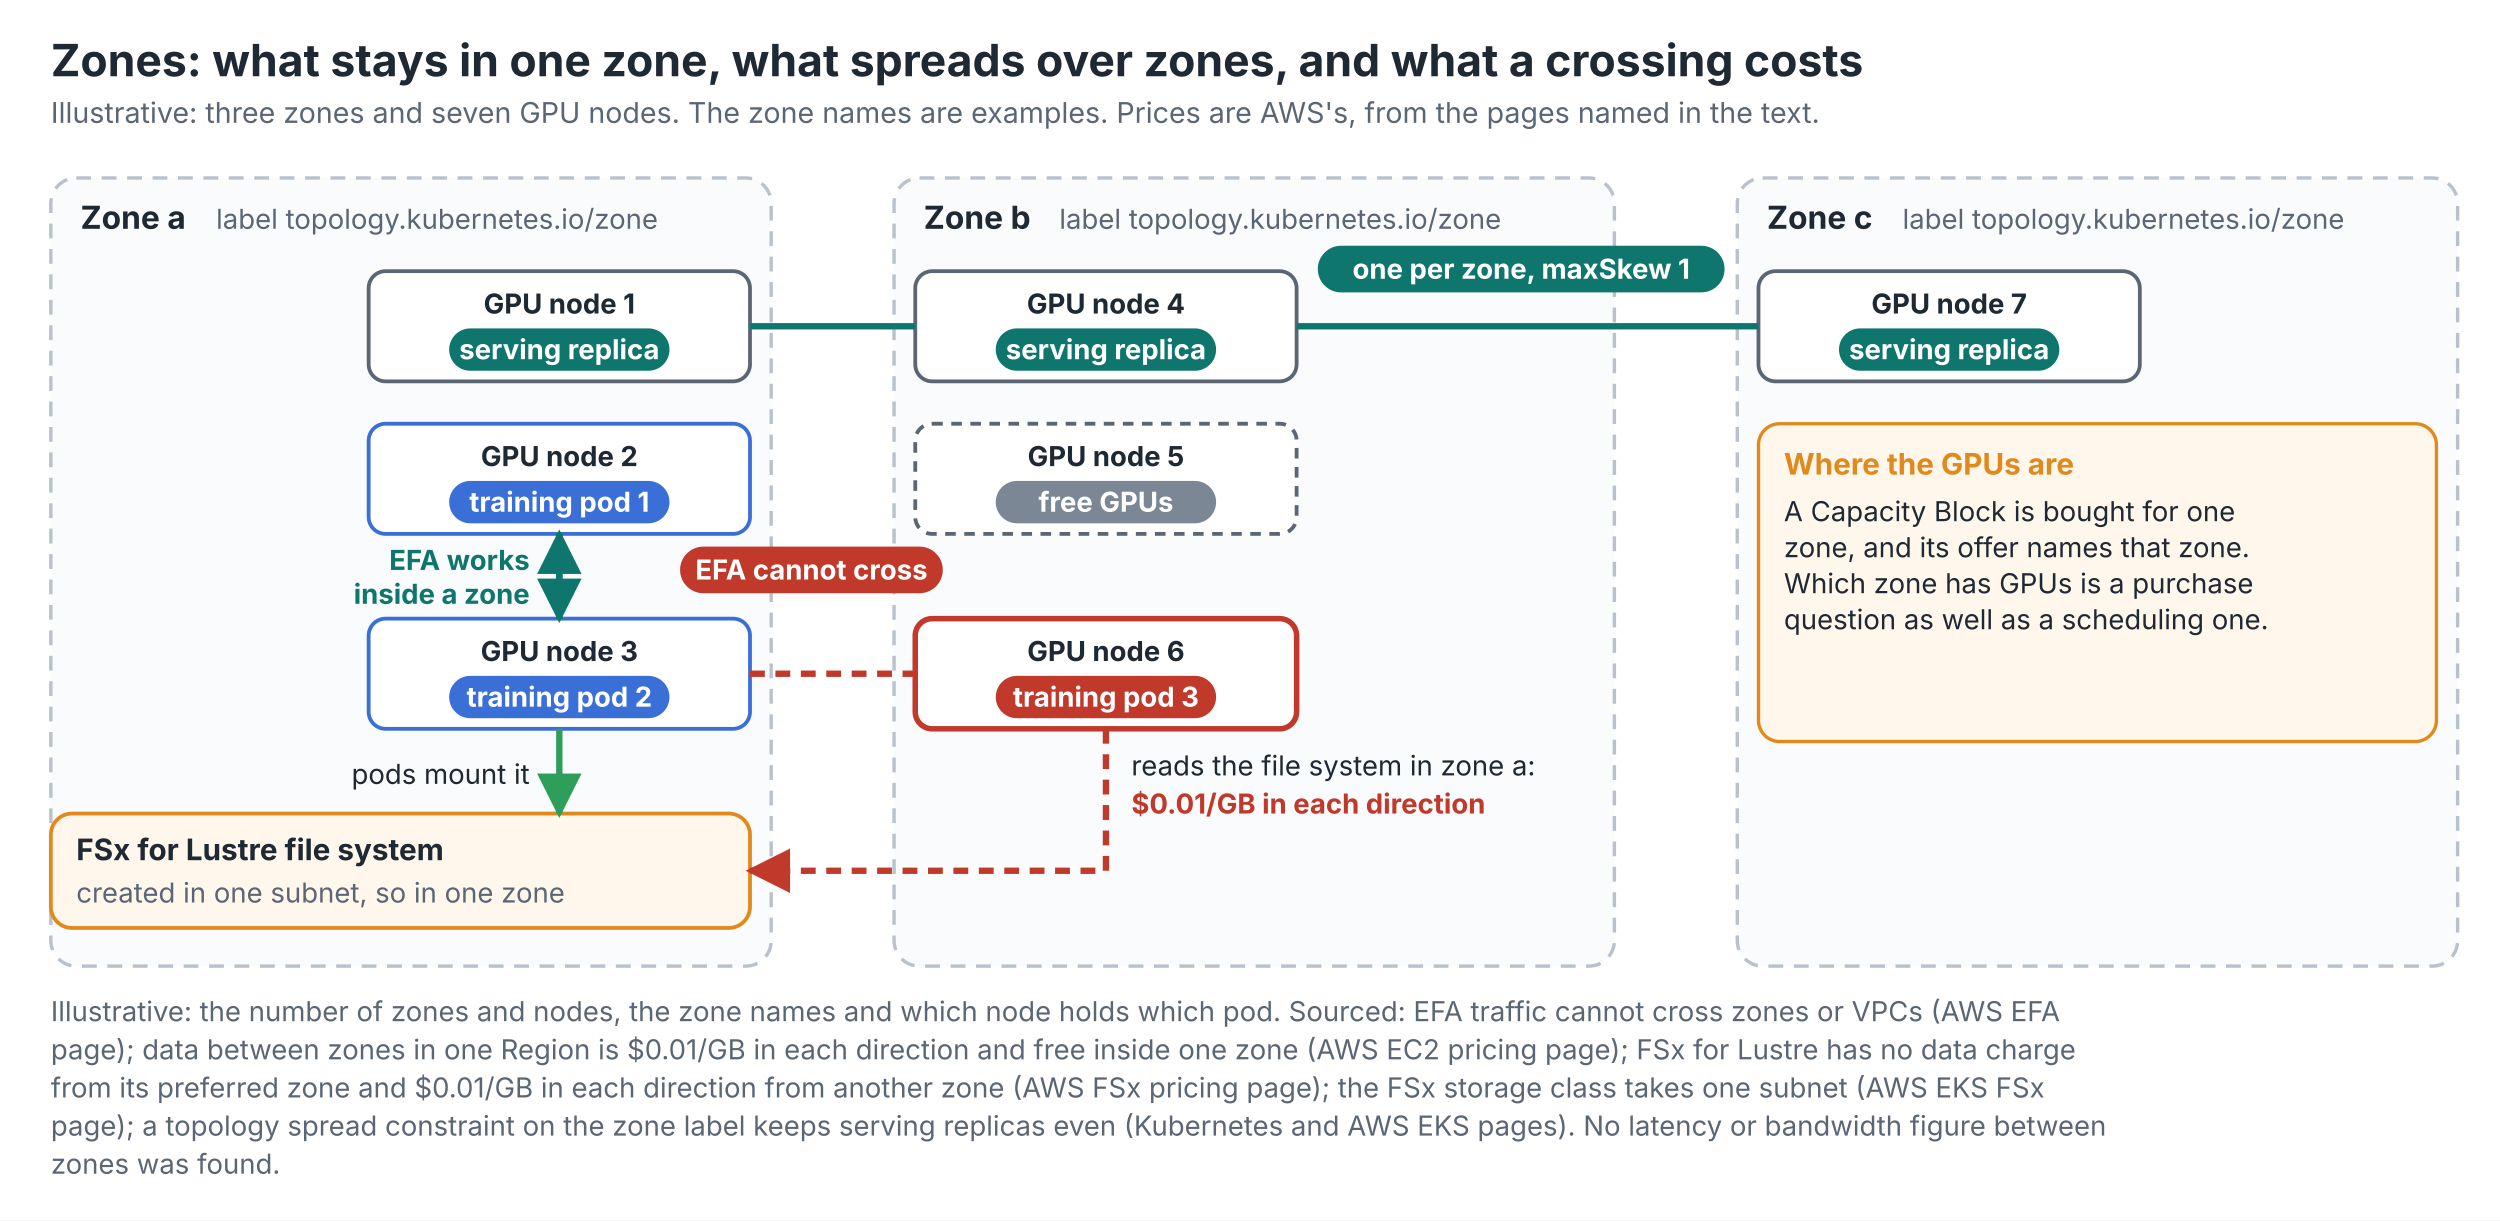
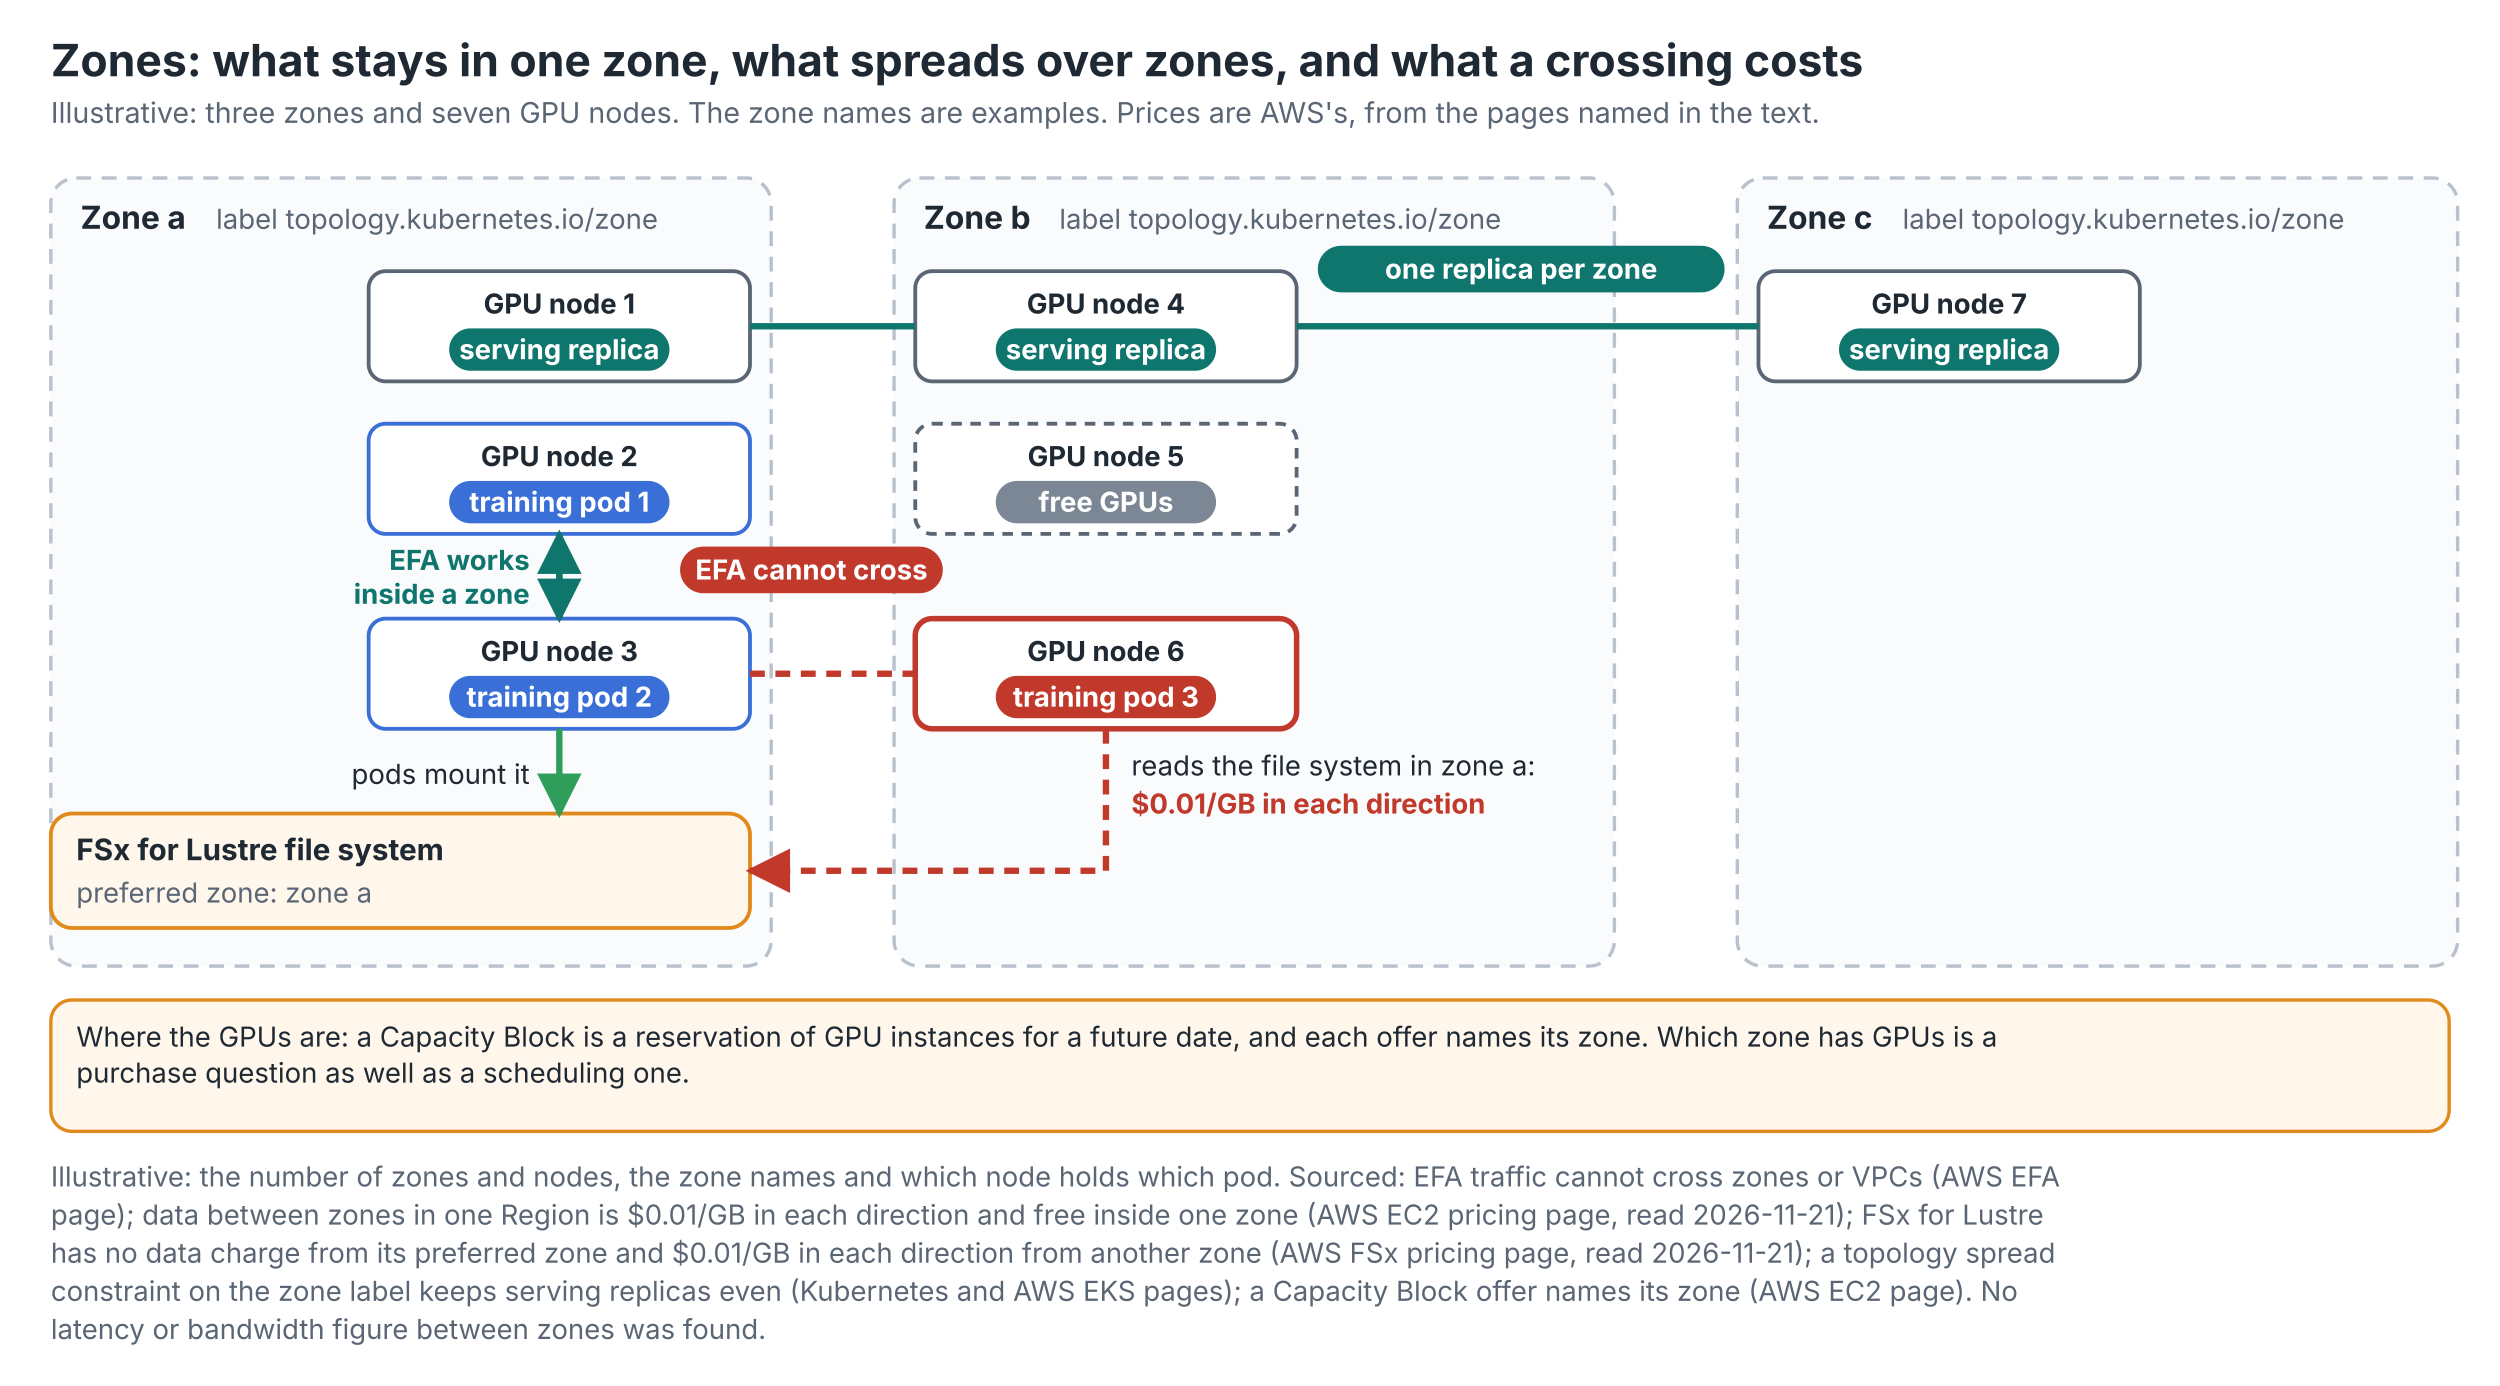
- <svg xmlns="http://www.w3.org/2000/svg" viewBox="0 0 1180 576" width="1180" height="576" style="color-scheme: light">
+ <svg xmlns="http://www.w3.org/2000/svg" viewBox="0 0 1180 654" width="1180" height="654" style="color-scheme: light">
  <rect width="100%" height="100%" fill="#ffffff" />
  <defs>
    <marker id="ar" viewBox="0 0 10 10" refX="9" refY="5" markerWidth="7" markerHeight="7" orient="auto-start-reverse">
      <path d="M0,0 L10,5 L0,10 z" fill="#5b6675" />
    </marker>
    <marker id="arB" viewBox="0 0 10 10" refX="9" refY="5" markerWidth="7" markerHeight="7" orient="auto-start-reverse">
      <path d="M0,0 L10,5 L0,10 z" fill="#3b6fd8" />
    </marker>
    <marker id="arP" viewBox="0 0 10 10" refX="9" refY="5" markerWidth="7" markerHeight="7" orient="auto-start-reverse">
      <path d="M0,0 L10,5 L0,10 z" fill="#7a4fc4" />
    </marker>
    <marker id="arT" viewBox="0 0 10 10" refX="9" refY="5" markerWidth="7" markerHeight="7" orient="auto-start-reverse">
      <path d="M0,0 L10,5 L0,10 z" fill="#0f766e" />
    </marker>
    <marker id="arG" viewBox="0 0 10 10" refX="9" refY="5" markerWidth="7" markerHeight="7" orient="auto-start-reverse">
      <path d="M0,0 L10,5 L0,10 z" fill="#2f9e5b" />
    </marker>
    <marker id="arO" viewBox="0 0 10 10" refX="9" refY="5" markerWidth="7" markerHeight="7" orient="auto-start-reverse">
      <path d="M0,0 L10,5 L0,10 z" fill="#e08a1e" />
    </marker>
    <marker id="arR" viewBox="0 0 10 10" refX="9" refY="5" markerWidth="7" markerHeight="7" orient="auto-start-reverse">
      <path d="M0,0 L10,5 L0,10 z" fill="#c0392b" />
    </marker>
  </defs>
  <text x="24" y="36" font-family="Inter, Segoe UI, Helvetica, Arial, sans-serif" font-size="21" font-weight="700" fill="#1f2933" text-anchor="start">Zones: what stays in one zone, what spreads over zones, and what a crossing costs</text>
  <text x="24" y="58" font-family="Inter, Segoe UI, Helvetica, Arial, sans-serif" font-size="13.5" font-weight="400" fill="#5b6675" text-anchor="start">Illustrative: three zones and seven GPU nodes. The zone names are examples. Prices are AWS's, from the pages named in the text.</text>
  <rect x="24" y="84" width="340" height="372" rx="12" fill="#fafbfc" stroke="#b8c1cc" stroke-width="1.6" stroke-dasharray="7 5" />
  <text x="38" y="108" font-family="Inter, Segoe UI, Helvetica, Arial, sans-serif" font-size="15" font-weight="700" fill="#1f2933" text-anchor="start">Zone a</text>
  <text x="102" y="108" font-family="Inter, Segoe UI, Helvetica, Arial, sans-serif" font-size="13" font-weight="400" fill="#5b6675" text-anchor="start">label topology.kubernetes.io/zone</text>
  <rect x="422" y="84" width="340" height="372" rx="12" fill="#fafbfc" stroke="#b8c1cc" stroke-width="1.6" stroke-dasharray="7 5" />
  <text x="436" y="108" font-family="Inter, Segoe UI, Helvetica, Arial, sans-serif" font-size="15" font-weight="700" fill="#1f2933" text-anchor="start">Zone b</text>
  <text x="500" y="108" font-family="Inter, Segoe UI, Helvetica, Arial, sans-serif" font-size="13" font-weight="400" fill="#5b6675" text-anchor="start">label topology.kubernetes.io/zone</text>
  <rect x="820" y="84" width="340" height="372" rx="12" fill="#fafbfc" stroke="#b8c1cc" stroke-width="1.6" stroke-dasharray="7 5" />
  <text x="834" y="108" font-family="Inter, Segoe UI, Helvetica, Arial, sans-serif" font-size="15" font-weight="700" fill="#1f2933" text-anchor="start">Zone c</text>
  <text x="898" y="108" font-family="Inter, Segoe UI, Helvetica, Arial, sans-serif" font-size="13" font-weight="400" fill="#5b6675" text-anchor="start">label topology.kubernetes.io/zone</text>
  <rect x="174" y="128" width="180" height="52" rx="8" fill="#ffffff" stroke="#5b6675" stroke-width="1.8" />
  <text x="264.0" y="148" font-family="Inter, Segoe UI, Helvetica, Arial, sans-serif" font-size="13" font-weight="700" fill="#1f2933" text-anchor="middle">GPU node 1</text>
  <rect x="212.0" y="155" width="104" height="20" rx="10.0" fill="#0f766e" stroke="#0f766e" stroke-width="0" />
  <text x="264.0" y="169.55" font-family="Inter, Segoe UI, Helvetica, Arial, sans-serif" font-size="13" font-weight="700" fill="#ffffff" text-anchor="middle">serving replica</text>
  <rect x="174" y="200" width="180" height="52" rx="8" fill="#ffffff" stroke="#3b6fd8" stroke-width="1.8" />
  <text x="264.0" y="220" font-family="Inter, Segoe UI, Helvetica, Arial, sans-serif" font-size="13" font-weight="700" fill="#1f2933" text-anchor="middle">GPU node 2</text>
  <rect x="212.0" y="227" width="104" height="20" rx="10.0" fill="#3b6fd8" stroke="#3b6fd8" stroke-width="0" />
  <text x="264.0" y="241.55" font-family="Inter, Segoe UI, Helvetica, Arial, sans-serif" font-size="13" font-weight="700" fill="#ffffff" text-anchor="middle">training pod 1</text>
  <rect x="174" y="292" width="180" height="52" rx="8" fill="#ffffff" stroke="#3b6fd8" stroke-width="1.8" />
  <text x="264.0" y="312" font-family="Inter, Segoe UI, Helvetica, Arial, sans-serif" font-size="13" font-weight="700" fill="#1f2933" text-anchor="middle">GPU node 3</text>
  <rect x="212.0" y="319" width="104" height="20" rx="10.0" fill="#3b6fd8" stroke="#3b6fd8" stroke-width="0" />
  <text x="264.0" y="333.55" font-family="Inter, Segoe UI, Helvetica, Arial, sans-serif" font-size="13" font-weight="700" fill="#ffffff" text-anchor="middle">training pod 2</text>
  <rect x="432" y="128" width="180" height="52" rx="8" fill="#ffffff" stroke="#5b6675" stroke-width="1.8" />
  <text x="522.0" y="148" font-family="Inter, Segoe UI, Helvetica, Arial, sans-serif" font-size="13" font-weight="700" fill="#1f2933" text-anchor="middle">GPU node 4</text>
  <rect x="470.0" y="155" width="104" height="20" rx="10.0" fill="#0f766e" stroke="#0f766e" stroke-width="0" />
  <text x="522.0" y="169.55" font-family="Inter, Segoe UI, Helvetica, Arial, sans-serif" font-size="13" font-weight="700" fill="#ffffff" text-anchor="middle">serving replica</text>
  <rect x="432" y="200" width="180" height="52" rx="8" fill="#ffffff" stroke="#5b6675" stroke-width="1.8" stroke-dasharray="5 4" />
  <text x="522.0" y="220" font-family="Inter, Segoe UI, Helvetica, Arial, sans-serif" font-size="13" font-weight="700" fill="#1f2933" text-anchor="middle">GPU node 5</text>
  <rect x="470.0" y="227" width="104" height="20" rx="10.0" fill="#7b8794" stroke="#7b8794" stroke-width="0" />
  <text x="522.0" y="241.55" font-family="Inter, Segoe UI, Helvetica, Arial, sans-serif" font-size="13" font-weight="700" fill="#ffffff" text-anchor="middle">free GPUs</text>
  <rect x="432" y="292" width="180" height="52" rx="8" fill="#ffffff" stroke="#c0392b" stroke-width="2.6" />
  <text x="522.0" y="312" font-family="Inter, Segoe UI, Helvetica, Arial, sans-serif" font-size="13" font-weight="700" fill="#1f2933" text-anchor="middle">GPU node 6</text>
  <rect x="470.0" y="319" width="104" height="20" rx="10.0" fill="#c0392b" stroke="#c0392b" stroke-width="0" />
  <text x="522.0" y="333.55" font-family="Inter, Segoe UI, Helvetica, Arial, sans-serif" font-size="13" font-weight="700" fill="#ffffff" text-anchor="middle">training pod 3</text>
  <rect x="830" y="128" width="180" height="52" rx="8" fill="#ffffff" stroke="#5b6675" stroke-width="1.8" />
  <text x="920.0" y="148" font-family="Inter, Segoe UI, Helvetica, Arial, sans-serif" font-size="13" font-weight="700" fill="#1f2933" text-anchor="middle">GPU node 7</text>
  <rect x="868.0" y="155" width="104" height="20" rx="10.0" fill="#0f766e" stroke="#0f766e" stroke-width="0" />
  <text x="920.0" y="169.55" font-family="Inter, Segoe UI, Helvetica, Arial, sans-serif" font-size="13" font-weight="700" fill="#ffffff" text-anchor="middle">serving replica</text>
  <rect x="24" y="384" width="330" height="54" rx="10" fill="#fff7ec" stroke="#e08a1e" stroke-width="1.8" />
  <text x="36" y="406" font-family="Inter, Segoe UI, Helvetica, Arial, sans-serif" font-size="14" font-weight="700" fill="#1f2933" text-anchor="start">FSx for Lustre file system</text>
-   <text x="36" y="426" font-family="Inter, Segoe UI, Helvetica, Arial, sans-serif" font-size="13" font-weight="400" fill="#5b6675" text-anchor="start">created in one subnet, so in one zone</text>
+   <text x="36" y="426" font-family="Inter, Segoe UI, Helvetica, Arial, sans-serif" font-size="13" font-weight="400" fill="#5b6675" text-anchor="start">preferred zone: zone a</text>
  <path d="M264.0,252 L264.0,292" stroke="#0f766e" stroke-width="3" fill="none" marker-end="url(#arT)" />
  <path d="M264.0,292 L264.0,252" stroke="#0f766e" stroke-width="3" fill="none" marker-end="url(#arT)" />
  <text x="250.0" y="269" font-family="Inter, Segoe UI, Helvetica, Arial, sans-serif" font-size="13" font-weight="700" fill="#0f766e" text-anchor="end">EFA works</text>
  <text x="250.0" y="285" font-family="Inter, Segoe UI, Helvetica, Arial, sans-serif" font-size="13" font-weight="700" fill="#0f766e" text-anchor="end">inside a zone</text>
  <path d="M264.0,344 L264.0,384" stroke="#2f9e5b" stroke-width="3" fill="none" marker-end="url(#arG)" />
  <text x="250.0" y="370" font-family="Inter, Segoe UI, Helvetica, Arial, sans-serif" font-size="13" font-weight="400" fill="#1f2933" text-anchor="end">pods mount it</text>
  <path d="M354,318.0 L432,318.0" stroke="#c0392b" stroke-width="3" fill="none" stroke-dasharray="7 5" />
  <rect x="321.0" y="258" width="124" height="22" rx="11.0" fill="#c0392b" stroke="#c0392b" stroke-width="0" />
  <text x="383.0" y="273.55" font-family="Inter, Segoe UI, Helvetica, Arial, sans-serif" font-size="13" font-weight="700" fill="#ffffff" text-anchor="middle">EFA cannot cross</text>
  <path d="M522.0,344 L522.0,411 L354,411" stroke="#c0392b" stroke-width="3" fill="none" stroke-dasharray="7 5" marker-end="url(#arR)" stroke-linejoin="round" />
  <text x="534.0" y="366" font-family="Inter, Segoe UI, Helvetica, Arial, sans-serif" font-size="13" font-weight="400" fill="#1f2933" text-anchor="start">reads the file system in zone a:</text>
  <text x="534.0" y="384" font-family="Inter, Segoe UI, Helvetica, Arial, sans-serif" font-size="13" font-weight="700" fill="#c0392b" text-anchor="start">$0.01/GB in each direction</text>
  <path d="M354,154.0 L432,154.0" stroke="#0f766e" stroke-width="3" fill="none" />
  <path d="M612,154.0 L830,154.0" stroke="#0f766e" stroke-width="3" fill="none" />
  <rect x="622" y="116.0" width="192" height="22" rx="11.0" fill="#0f766e" stroke="#0f766e" stroke-width="0" />
-   <text x="718.0" y="131.55" font-family="Inter, Segoe UI, Helvetica, Arial, sans-serif" font-size="13" font-weight="700" fill="#ffffff" text-anchor="middle">one per zone, maxSkew 1</text>
-   <rect x="830" y="200" width="320" height="150" rx="10" fill="#fff7ec" stroke="#e08a1e" stroke-width="1.6" />
-   <text x="842" y="224" font-family="Inter, Segoe UI, Helvetica, Arial, sans-serif" font-size="14" font-weight="700" fill="#e08a1e" text-anchor="start">Where the GPUs are</text>
-   <text x="842" y="246" font-family="Inter, Segoe UI, Helvetica, Arial, sans-serif" font-size="13" font-weight="400" fill="#1f2933" text-anchor="start">A Capacity Block is bought for one</text>
-   <text x="842" y="263" font-family="Inter, Segoe UI, Helvetica, Arial, sans-serif" font-size="13" font-weight="400" fill="#1f2933" text-anchor="start">zone, and its offer names that zone.</text>
-   <text x="842" y="280" font-family="Inter, Segoe UI, Helvetica, Arial, sans-serif" font-size="13" font-weight="400" fill="#1f2933" text-anchor="start">Which zone has GPUs is a purchase</text>
-   <text x="842" y="297" font-family="Inter, Segoe UI, Helvetica, Arial, sans-serif" font-size="13" font-weight="400" fill="#1f2933" text-anchor="start">question as well as a scheduling one.</text>
-   <text x="24" y="482" font-family="Inter, Segoe UI, Helvetica, Arial, sans-serif" font-size="13" font-weight="400" fill="#5b6675" text-anchor="start">Illustrative: the number of zones and nodes, the zone names and which node holds which pod. Sourced: EFA traffic cannot cross zones or VPCs (AWS EFA</text>
-   <text x="24" y="500" font-family="Inter, Segoe UI, Helvetica, Arial, sans-serif" font-size="13" font-weight="400" fill="#5b6675" text-anchor="start">page); data between zones in one Region is $0.01/GB in each direction and free inside one zone (AWS EC2 pricing page); FSx for Lustre has no data charge</text>
-   <text x="24" y="518" font-family="Inter, Segoe UI, Helvetica, Arial, sans-serif" font-size="13" font-weight="400" fill="#5b6675" text-anchor="start">from its preferred zone and $0.01/GB in each direction from another zone (AWS FSx pricing page); the FSx storage class takes one subnet (AWS EKS FSx</text>
-   <text x="24" y="536" font-family="Inter, Segoe UI, Helvetica, Arial, sans-serif" font-size="13" font-weight="400" fill="#5b6675" text-anchor="start">page); a topology spread constraint on the zone label keeps serving replicas even (Kubernetes and AWS EKS pages). No latency or bandwidth figure between</text>
-   <text x="24" y="554" font-family="Inter, Segoe UI, Helvetica, Arial, sans-serif" font-size="13" font-weight="400" fill="#5b6675" text-anchor="start">zones was found.</text>
+   <text x="718.0" y="131.55" font-family="Inter, Segoe UI, Helvetica, Arial, sans-serif" font-size="13" font-weight="700" fill="#ffffff" text-anchor="middle">one replica per zone</text>
+   <rect x="24" y="472" width="1132" height="62" rx="10" fill="#fff7ec" stroke="#e08a1e" stroke-width="1.6" />
+   <text x="36" y="494" font-family="Inter, Segoe UI, Helvetica, Arial, sans-serif" font-size="13" font-weight="400" fill="#1f2933" text-anchor="start">Where the GPUs are: a Capacity Block is a reservation of GPU instances for a future date, and each offer names its zone. Which zone has GPUs is a</text>
+   <text x="36" y="511" font-family="Inter, Segoe UI, Helvetica, Arial, sans-serif" font-size="13" font-weight="400" fill="#1f2933" text-anchor="start">purchase question as well as a scheduling one.</text>
+   <text x="24" y="560" font-family="Inter, Segoe UI, Helvetica, Arial, sans-serif" font-size="13" font-weight="400" fill="#5b6675" text-anchor="start">Illustrative: the number of zones and nodes, the zone names and which node holds which pod. Sourced: EFA traffic cannot cross zones or VPCs (AWS EFA</text>
+   <text x="24" y="578" font-family="Inter, Segoe UI, Helvetica, Arial, sans-serif" font-size="13" font-weight="400" fill="#5b6675" text-anchor="start">page); data between zones in one Region is $0.01/GB in each direction and free inside one zone (AWS EC2 pricing page, read 2026-11-21); FSx for Lustre</text>
+   <text x="24" y="596" font-family="Inter, Segoe UI, Helvetica, Arial, sans-serif" font-size="13" font-weight="400" fill="#5b6675" text-anchor="start">has no data charge from its preferred zone and $0.01/GB in each direction from another zone (AWS FSx pricing page, read 2026-11-21); a topology spread</text>
+   <text x="24" y="614" font-family="Inter, Segoe UI, Helvetica, Arial, sans-serif" font-size="13" font-weight="400" fill="#5b6675" text-anchor="start">constraint on the zone label keeps serving replicas even (Kubernetes and AWS EKS pages); a Capacity Block offer names its zone (AWS EC2 page). No</text>
+   <text x="24" y="632" font-family="Inter, Segoe UI, Helvetica, Arial, sans-serif" font-size="13" font-weight="400" fill="#5b6675" text-anchor="start">latency or bandwidth figure between zones was found.</text>
</svg>
